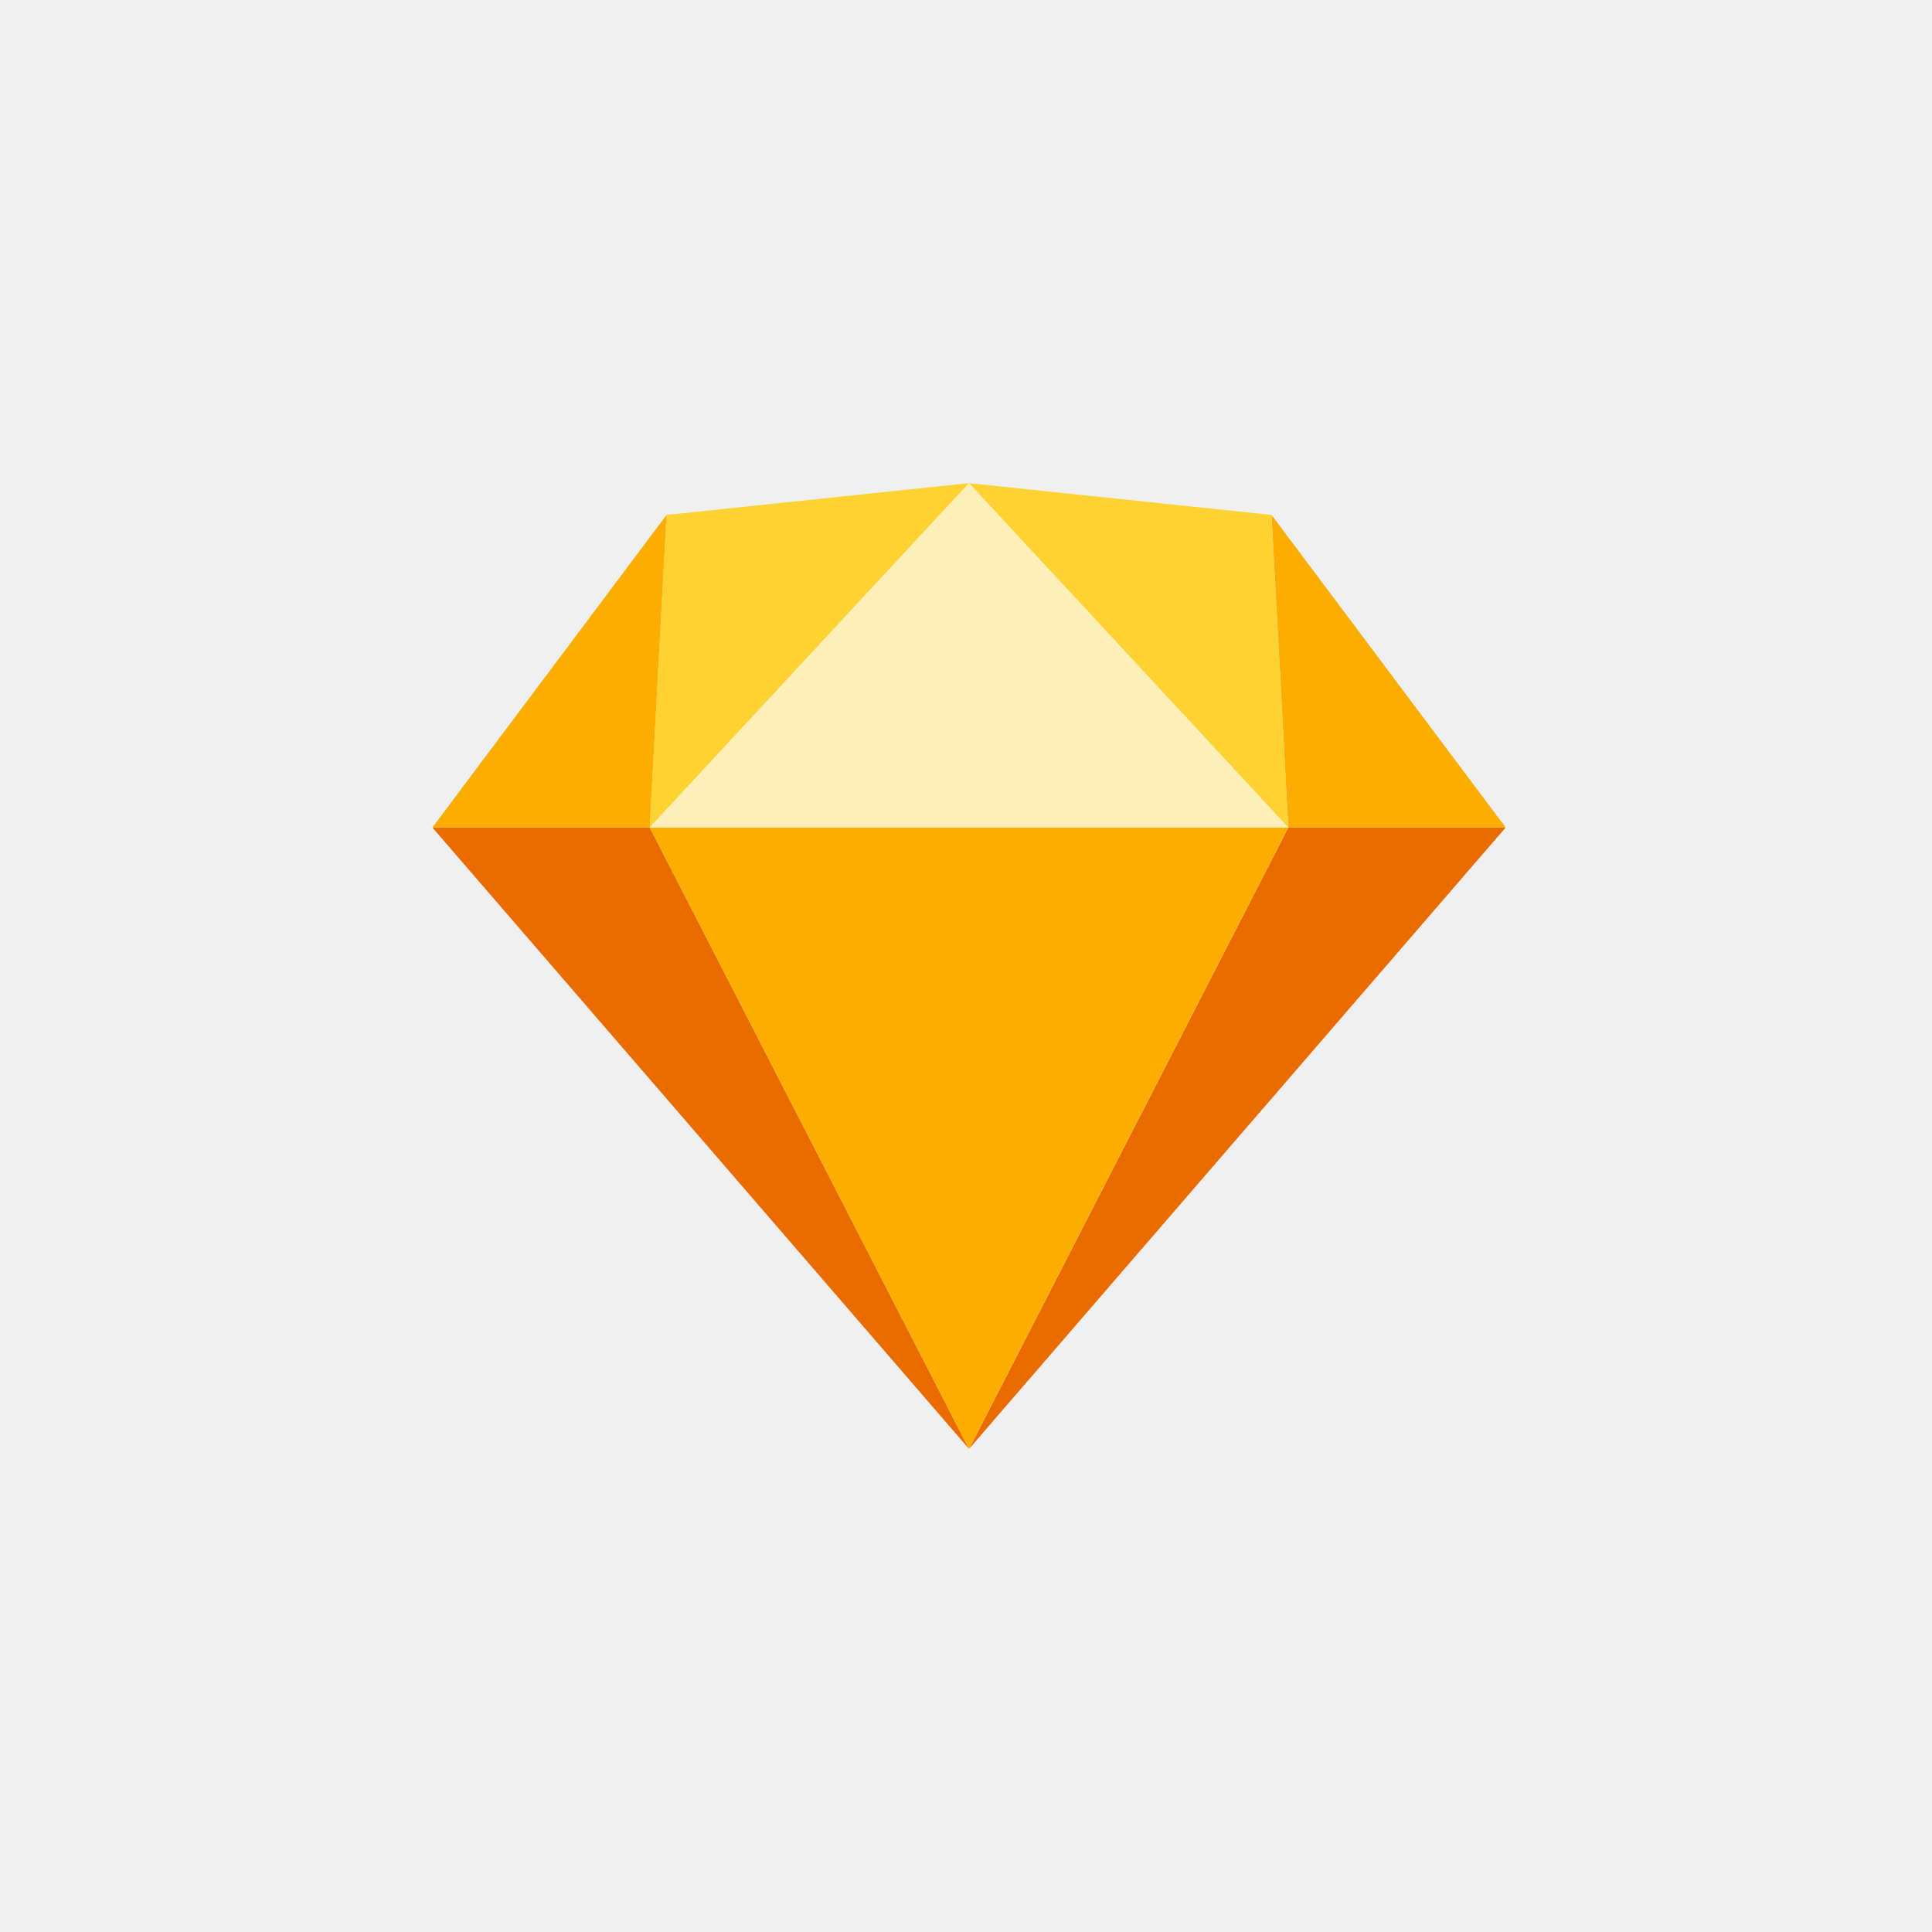
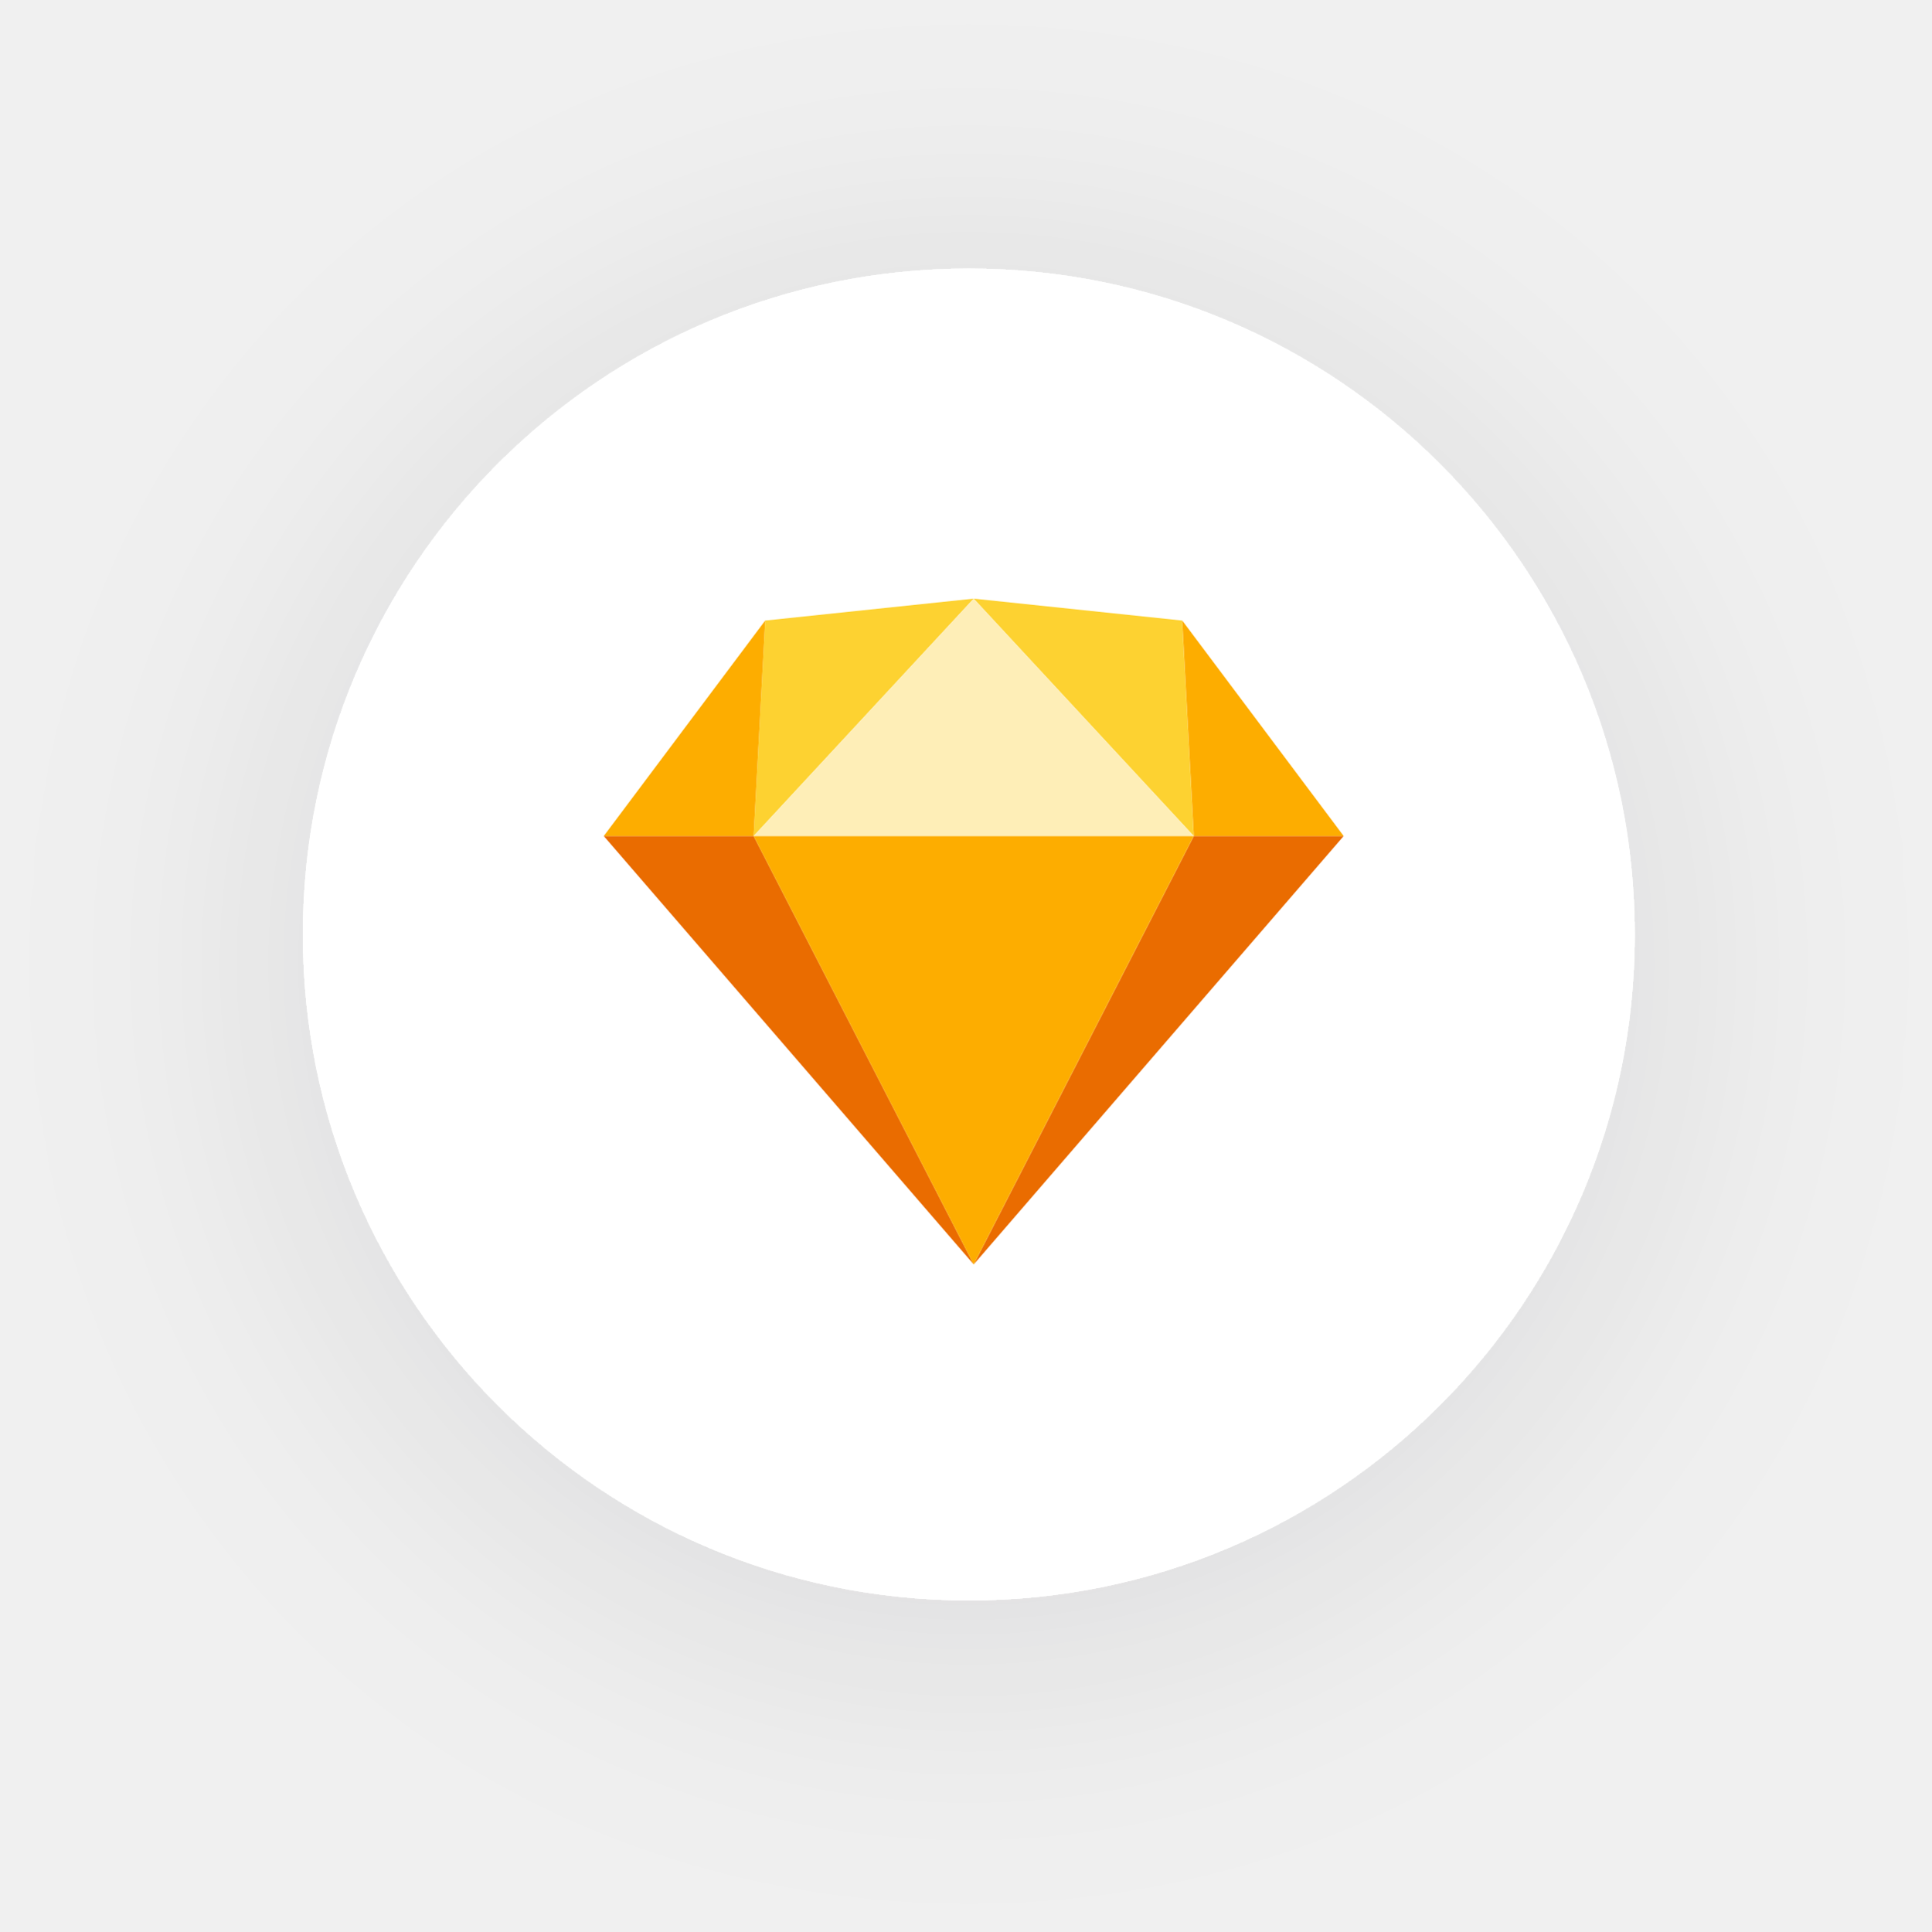
- <svg xmlns="http://www.w3.org/2000/svg" width="180" height="180" viewBox="0 0 180 180" fill="none">
-   <path fill-rule="evenodd" clip-rule="evenodd" d="M60.533 77.096L90.278 134.987L40.282 77.096H60.533Z" fill="#EA6C00" />
-   <path fill-rule="evenodd" clip-rule="evenodd" d="M120.031 77.096L90.287 134.987L140.282 77.096H120.031Z" fill="#EA6C00" />
-   <path fill-rule="evenodd" clip-rule="evenodd" d="M60.532 77.096H120.022L90.277 134.987L60.532 77.096Z" fill="#FDAD00" />
-   <path fill-rule="evenodd" clip-rule="evenodd" d="M90.277 45.013L62.098 47.975L60.532 77.096L90.277 45.013Z" fill="#FDD231" />
-   <path fill-rule="evenodd" clip-rule="evenodd" d="M90.277 45.013L118.456 47.975L120.021 77.096L90.277 45.013Z" fill="#FDD231" />
-   <path fill-rule="evenodd" clip-rule="evenodd" d="M140.282 77.096L118.466 47.975L120.031 77.096H140.282Z" fill="#FDAD00" />
-   <path fill-rule="evenodd" clip-rule="evenodd" d="M40.282 77.096L62.099 47.975L60.533 77.096H40.282Z" fill="#FDAD00" />
-   <path fill-rule="evenodd" clip-rule="evenodd" d="M90.277 45.013L60.532 77.096H120.022L90.277 45.013Z" fill="#FEEEB7" />
+ <svg xmlns="http://www.w3.org/2000/svg" width="261" height="261" viewBox="0 0 261 261" fill="none">
+   <g filter="url(#filter0_d_30_863)">
+     <rect x="40.933" y="36.297" width="180" height="180" rx="90" fill="white" />
+     <rect x="41.433" y="36.797" width="179" height="179" rx="89.5" stroke="white" />
+   </g>
+   <path fill-rule="evenodd" clip-rule="evenodd" d="M101.847 112.987L131.591 170.878L81.596 112.987H101.847Z" fill="#EA6C00" />
+   <path fill-rule="evenodd" clip-rule="evenodd" d="M161.345 112.987L131.6 170.878L181.596 112.987H161.345Z" fill="#EA6C00" />
+   <path fill-rule="evenodd" clip-rule="evenodd" d="M101.846 112.987H161.335L131.591 170.878L101.846 112.987Z" fill="#FDAD00" />
+   <path fill-rule="evenodd" clip-rule="evenodd" d="M131.591 80.904L103.411 83.866L101.846 112.987L131.591 80.904Z" fill="#FDD231" />
+   <path fill-rule="evenodd" clip-rule="evenodd" d="M131.59 80.904L159.769 83.866L161.335 112.987L131.59 80.904Z" fill="#FDD231" />
+   <path fill-rule="evenodd" clip-rule="evenodd" d="M181.596 112.987L159.779 83.866L161.345 112.987H181.596Z" fill="#FDAD00" />
+   <path fill-rule="evenodd" clip-rule="evenodd" d="M81.596 112.987L103.412 83.866L101.847 112.987H81.596Z" fill="#FDAD00" />
+   <path fill-rule="evenodd" clip-rule="evenodd" d="M131.591 80.904L101.846 112.987H161.335L131.591 80.904Z" fill="#FEEEB7" />
+   <defs>
+     <filter id="filter0_d_30_863" x="0.933" y="0.297" width="260" height="260" filterUnits="userSpaceOnUse" color-interpolation-filters="sRGB">
+       <feFlood flood-opacity="0" result="BackgroundImageFix" />
+       <feColorMatrix in="SourceAlpha" type="matrix" values="0 0 0 0 0 0 0 0 0 0 0 0 0 0 0 0 0 0 127 0" result="hardAlpha" />
+       <feOffset dy="4" />
+       <feGaussianBlur stdDeviation="20" />
+       <feComposite in2="hardAlpha" operator="out" />
+       <feColorMatrix type="matrix" values="0 0 0 0 0.037 0 0 0 0 0.035 0 0 0 0 0.048 0 0 0 0.1 0" />
+       <feBlend mode="normal" in2="BackgroundImageFix" result="effect1_dropShadow_30_863" />
+       <feBlend mode="normal" in="SourceGraphic" in2="effect1_dropShadow_30_863" result="shape" />
+     </filter>
+   </defs>
</svg>
